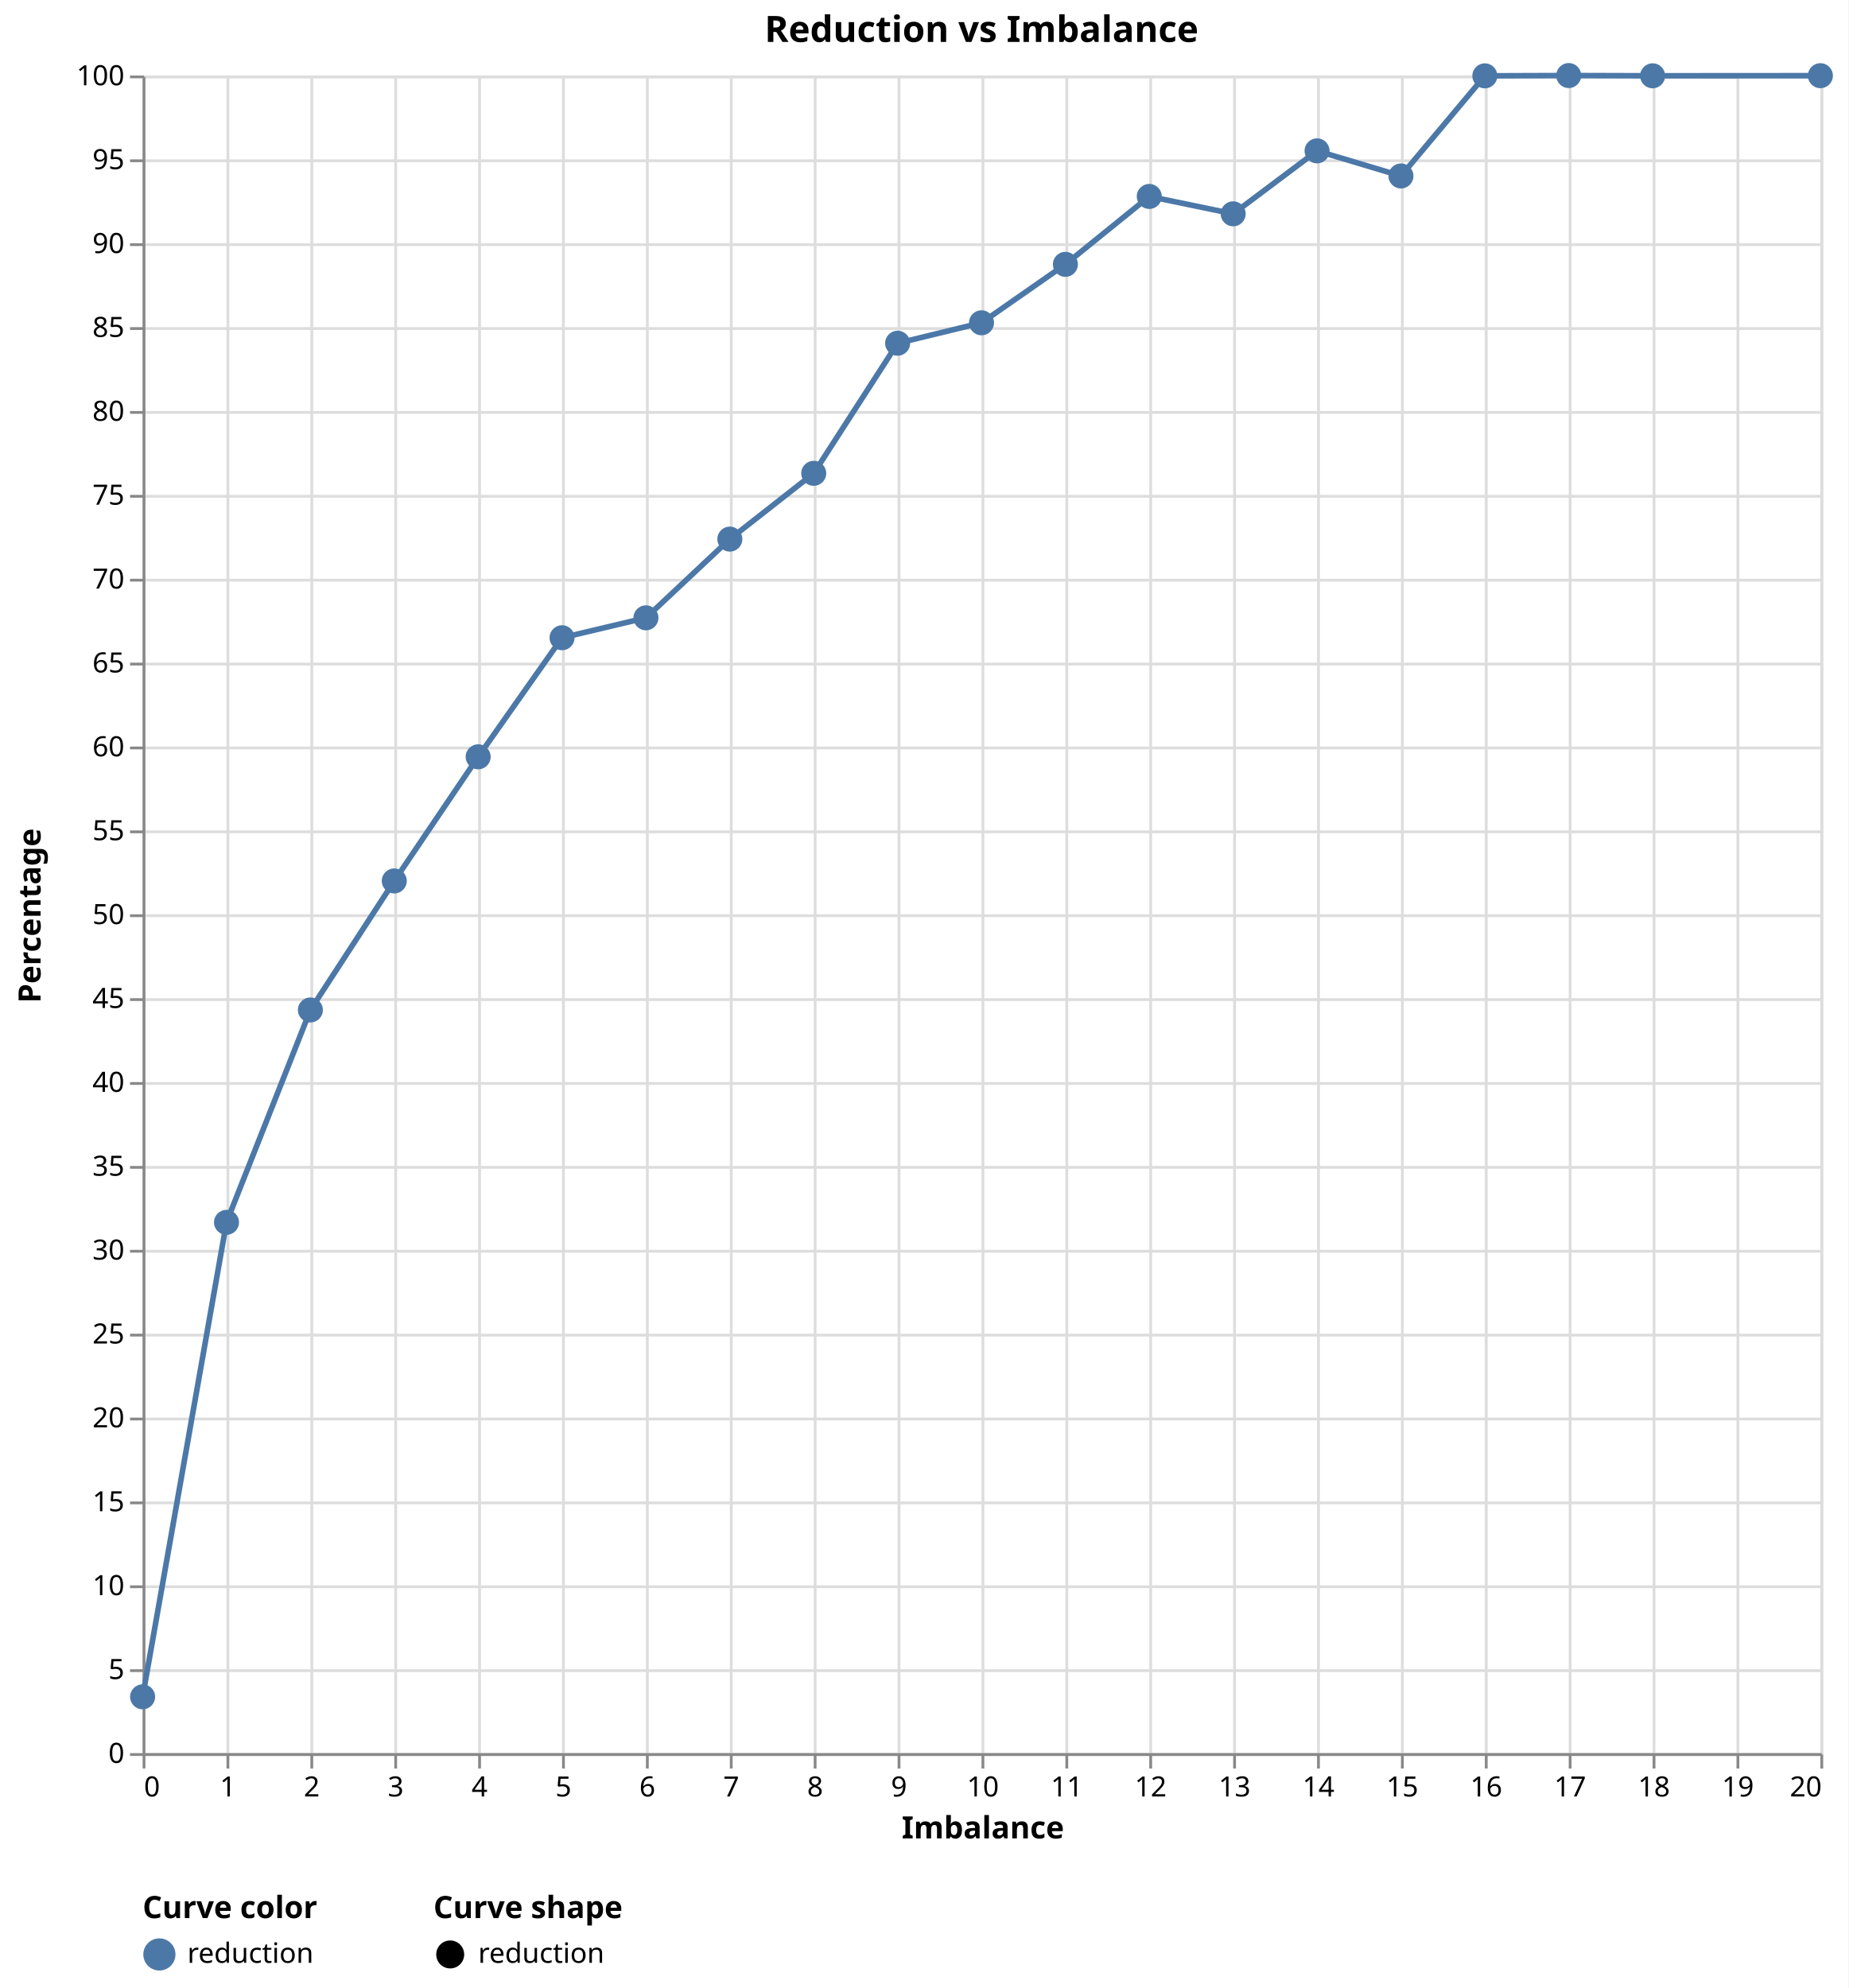
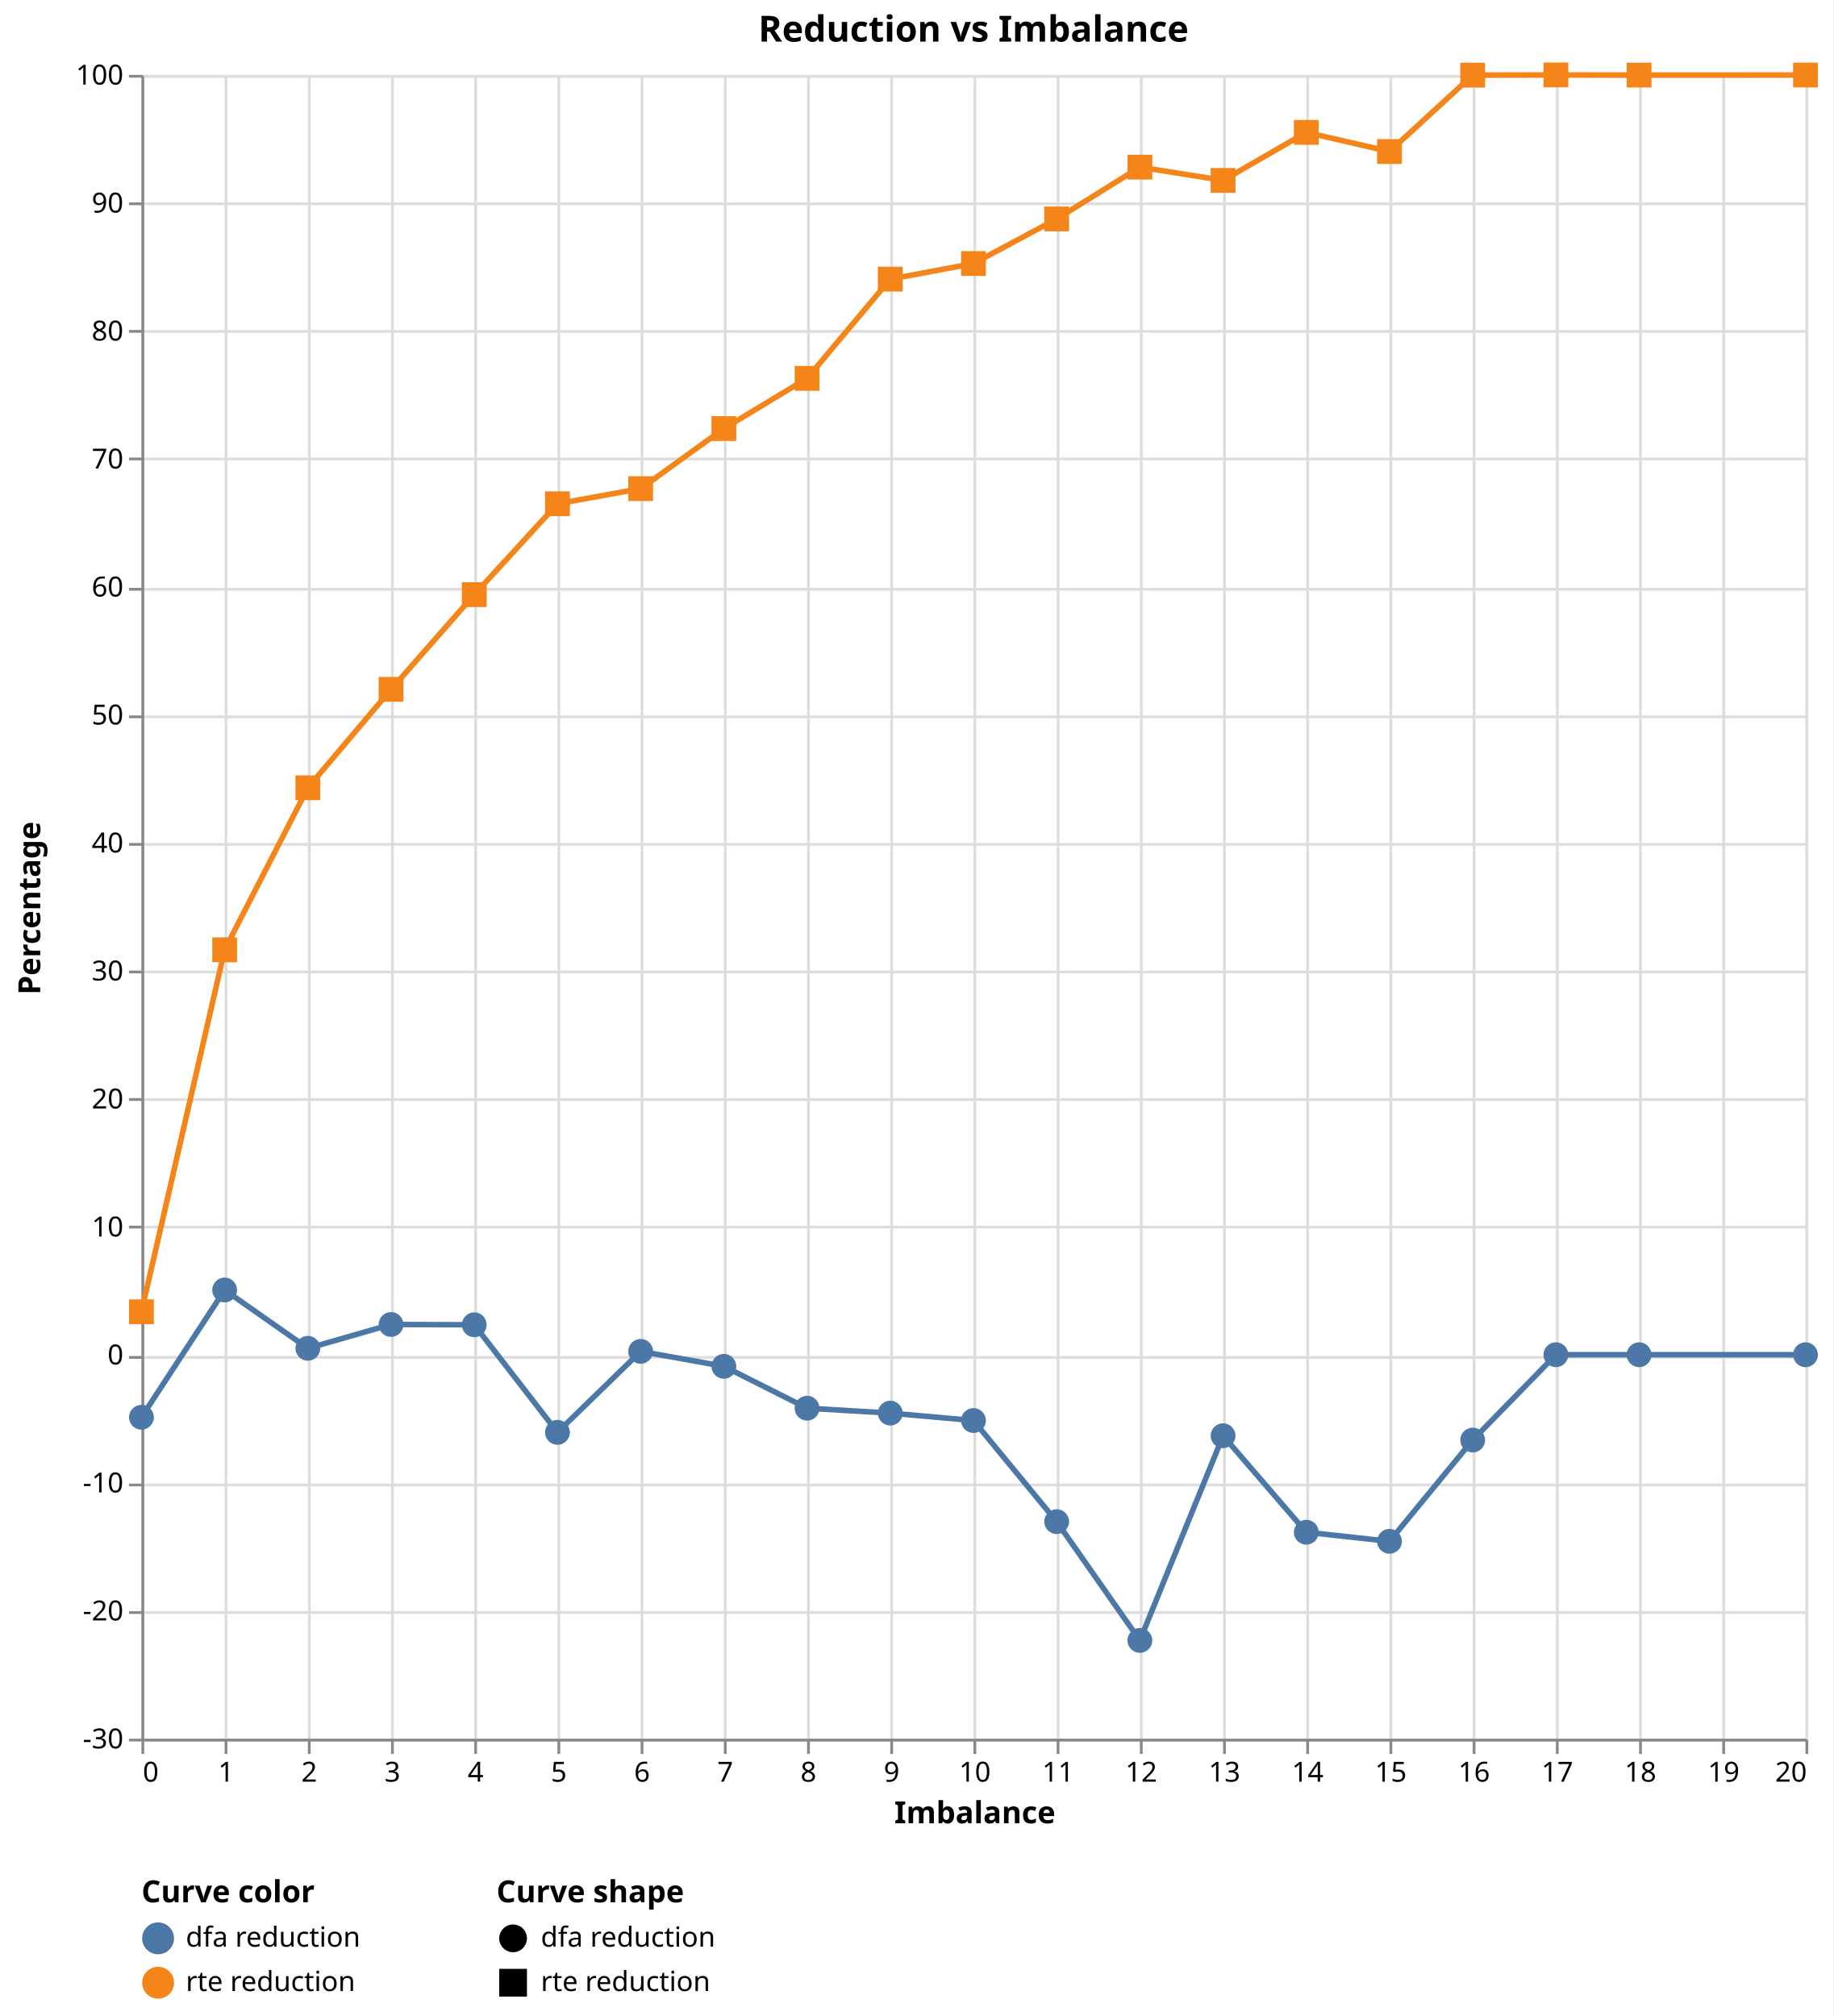
- <svg xmlns="http://www.w3.org/2000/svg" class="marks" width="661" height="711" viewBox="0 0 661 711" version="1.1">
-   <rect width="661" height="711" style="fill: white;" />
+ <svg xmlns="http://www.w3.org/2000/svg" class="marks" width="661" height="727" viewBox="0 0 661 727" version="1.1">
+   <rect width="661" height="727" style="fill: white;" />
  <g transform="translate(51,27)">
    <g class="mark-group role-frame root">
      <g transform="translate(0,0)">
        <path class="background" d="M0.5,0.5h600v600h-600Z" style="fill: none; stroke: #ddd;" />
        <g>
          <g class="mark-group role-axis">
            <g transform="translate(0.5,600.5)">
              <path class="background" d="M0,0h0v0h0Z" style="pointer-events: none; fill: none;" />
              <g>
                <g class="mark-rule role-axis-grid" style="pointer-events: none;">
                  <line transform="translate(0,-600)" x2="0" y2="600" style="fill: none; stroke: #ddd; stroke-width: 1; opacity: 1;" />
                  <line transform="translate(30,-600)" x2="0" y2="600" style="fill: none; stroke: #ddd; stroke-width: 1; opacity: 1;" />
                  <line transform="translate(60,-600)" x2="0" y2="600" style="fill: none; stroke: #ddd; stroke-width: 1; opacity: 1;" />
                  <line transform="translate(90,-600)" x2="0" y2="600" style="fill: none; stroke: #ddd; stroke-width: 1; opacity: 1;" />
                  <line transform="translate(120,-600)" x2="0" y2="600" style="fill: none; stroke: #ddd; stroke-width: 1; opacity: 1;" />
                  <line transform="translate(150,-600)" x2="0" y2="600" style="fill: none; stroke: #ddd; stroke-width: 1; opacity: 1;" />
                  <line transform="translate(180,-600)" x2="0" y2="600" style="fill: none; stroke: #ddd; stroke-width: 1; opacity: 1;" />
                  <line transform="translate(210,-600)" x2="0" y2="600" style="fill: none; stroke: #ddd; stroke-width: 1; opacity: 1;" />
                  <line transform="translate(240,-600)" x2="0" y2="600" style="fill: none; stroke: #ddd; stroke-width: 1; opacity: 1;" />
                  <line transform="translate(270,-600)" x2="0" y2="600" style="fill: none; stroke: #ddd; stroke-width: 1; opacity: 1;" />
                  <line transform="translate(300,-600)" x2="0" y2="600" style="fill: none; stroke: #ddd; stroke-width: 1; opacity: 1;" />
                  <line transform="translate(330,-600)" x2="0" y2="600" style="fill: none; stroke: #ddd; stroke-width: 1; opacity: 1;" />
                  <line transform="translate(360,-600)" x2="0" y2="600" style="fill: none; stroke: #ddd; stroke-width: 1; opacity: 1;" />
                  <line transform="translate(390,-600)" x2="0" y2="600" style="fill: none; stroke: #ddd; stroke-width: 1; opacity: 1;" />
                  <line transform="translate(420,-600)" x2="0" y2="600" style="fill: none; stroke: #ddd; stroke-width: 1; opacity: 1;" />
                  <line transform="translate(450,-600)" x2="0" y2="600" style="fill: none; stroke: #ddd; stroke-width: 1; opacity: 1;" />
                  <line transform="translate(480,-600)" x2="0" y2="600" style="fill: none; stroke: #ddd; stroke-width: 1; opacity: 1;" />
                  <line transform="translate(510,-600)" x2="0" y2="600" style="fill: none; stroke: #ddd; stroke-width: 1; opacity: 1;" />
                  <line transform="translate(540,-600)" x2="0" y2="600" style="fill: none; stroke: #ddd; stroke-width: 1; opacity: 1;" />
                  <line transform="translate(570,-600)" x2="0" y2="600" style="fill: none; stroke: #ddd; stroke-width: 1; opacity: 1;" />
                  <line transform="translate(600,-600)" x2="0" y2="600" style="fill: none; stroke: #ddd; stroke-width: 1; opacity: 1;" />
                </g>
              </g>
              <path class="foreground" d="" style="pointer-events: none; display: none; fill: none;" />
            </g>
          </g>
          <g class="mark-group role-axis">
            <g transform="translate(0.5,0.5)">
              <path class="background" d="M0,0h0v0h0Z" style="pointer-events: none; fill: none;" />
              <g>
                <g class="mark-rule role-axis-grid" style="pointer-events: none;">
                  <line transform="translate(0,600)" x2="600" y2="0" style="fill: none; stroke: #ddd; stroke-width: 1; opacity: 1;" />
-                   <line transform="translate(0,570)" x2="600" y2="0" style="fill: none; stroke: #ddd; stroke-width: 1; opacity: 1;" />
-                   <line transform="translate(0,540)" x2="600" y2="0" style="fill: none; stroke: #ddd; stroke-width: 1; opacity: 1;" />
-                   <line transform="translate(0,510)" x2="600" y2="0" style="fill: none; stroke: #ddd; stroke-width: 1; opacity: 1;" />
-                   <line transform="translate(0,480)" x2="600" y2="0" style="fill: none; stroke: #ddd; stroke-width: 1; opacity: 1;" />
-                   <line transform="translate(0,450)" x2="600" y2="0" style="fill: none; stroke: #ddd; stroke-width: 1; opacity: 1;" />
-                   <line transform="translate(0,420)" x2="600" y2="0" style="fill: none; stroke: #ddd; stroke-width: 1; opacity: 1;" />
-                   <line transform="translate(0,390)" x2="600" y2="0" style="fill: none; stroke: #ddd; stroke-width: 1; opacity: 1;" />
-                   <line transform="translate(0,360)" x2="600" y2="0" style="fill: none; stroke: #ddd; stroke-width: 1; opacity: 1;" />
-                   <line transform="translate(0,330)" x2="600" y2="0" style="fill: none; stroke: #ddd; stroke-width: 1; opacity: 1;" />
-                   <line transform="translate(0,300)" x2="600" y2="0" style="fill: none; stroke: #ddd; stroke-width: 1; opacity: 1;" />
-                   <line transform="translate(0,270)" x2="600" y2="0" style="fill: none; stroke: #ddd; stroke-width: 1; opacity: 1;" />
-                   <line transform="translate(0,240)" x2="600" y2="0" style="fill: none; stroke: #ddd; stroke-width: 1; opacity: 1;" />
-                   <line transform="translate(0,210)" x2="600" y2="0" style="fill: none; stroke: #ddd; stroke-width: 1; opacity: 1;" />
-                   <line transform="translate(0,180)" x2="600" y2="0" style="fill: none; stroke: #ddd; stroke-width: 1; opacity: 1;" />
-                   <line transform="translate(0,150)" x2="600" y2="0" style="fill: none; stroke: #ddd; stroke-width: 1; opacity: 1;" />
-                   <line transform="translate(0,120)" x2="600" y2="0" style="fill: none; stroke: #ddd; stroke-width: 1; opacity: 1;" />
-                   <line transform="translate(0,90)" x2="600" y2="0" style="fill: none; stroke: #ddd; stroke-width: 1; opacity: 1;" />
-                   <line transform="translate(0,60)" x2="600" y2="0" style="fill: none; stroke: #ddd; stroke-width: 1; opacity: 1;" />
-                   <line transform="translate(0,30)" x2="600" y2="0" style="fill: none; stroke: #ddd; stroke-width: 1; opacity: 1;" />
+                   <line transform="translate(0,554)" x2="600" y2="0" style="fill: none; stroke: #ddd; stroke-width: 1; opacity: 1;" />
+                   <line transform="translate(0,508)" x2="600" y2="0" style="fill: none; stroke: #ddd; stroke-width: 1; opacity: 1;" />
+                   <line transform="translate(0,462)" x2="600" y2="0" style="fill: none; stroke: #ddd; stroke-width: 1; opacity: 1;" />
+                   <line transform="translate(0,415)" x2="600" y2="0" style="fill: none; stroke: #ddd; stroke-width: 1; opacity: 1;" />
+                   <line transform="translate(0,369)" x2="600" y2="0" style="fill: none; stroke: #ddd; stroke-width: 1; opacity: 1;" />
+                   <line transform="translate(0,323)" x2="600" y2="0" style="fill: none; stroke: #ddd; stroke-width: 1; opacity: 1;" />
+                   <line transform="translate(0,277)" x2="600" y2="0" style="fill: none; stroke: #ddd; stroke-width: 1; opacity: 1;" />
+                   <line transform="translate(0,231)" x2="600" y2="0" style="fill: none; stroke: #ddd; stroke-width: 1; opacity: 1;" />
+                   <line transform="translate(0,185)" x2="600" y2="0" style="fill: none; stroke: #ddd; stroke-width: 1; opacity: 1;" />
+                   <line transform="translate(0,138)" x2="600" y2="0" style="fill: none; stroke: #ddd; stroke-width: 1; opacity: 1;" />
+                   <line transform="translate(0,92)" x2="600" y2="0" style="fill: none; stroke: #ddd; stroke-width: 1; opacity: 1;" />
+                   <line transform="translate(0,46)" x2="600" y2="0" style="fill: none; stroke: #ddd; stroke-width: 1; opacity: 1;" />
                  <line transform="translate(0,0)" x2="600" y2="0" style="fill: none; stroke: #ddd; stroke-width: 1; opacity: 1;" />
                </g>
              </g>
              <path class="foreground" d="" style="pointer-events: none; display: none; fill: none;" />
            </g>
          </g>
          <g class="mark-group role-axis">
            <g transform="translate(0.5,600.5)">
              <path class="background" d="M0,0h0v0h0Z" style="pointer-events: none; fill: none;" />
              <g>
                <g class="mark-rule role-axis-tick" style="pointer-events: none;">
                  <line transform="translate(0,0)" x2="0" y2="5" style="fill: none; stroke: #888; stroke-width: 1; opacity: 1;" />
                  <line transform="translate(30,0)" x2="0" y2="5" style="fill: none; stroke: #888; stroke-width: 1; opacity: 1;" />
                  <line transform="translate(60,0)" x2="0" y2="5" style="fill: none; stroke: #888; stroke-width: 1; opacity: 1;" />
                  <line transform="translate(90,0)" x2="0" y2="5" style="fill: none; stroke: #888; stroke-width: 1; opacity: 1;" />
                  <line transform="translate(120,0)" x2="0" y2="5" style="fill: none; stroke: #888; stroke-width: 1; opacity: 1;" />
                  <line transform="translate(150,0)" x2="0" y2="5" style="fill: none; stroke: #888; stroke-width: 1; opacity: 1;" />
                  <line transform="translate(180,0)" x2="0" y2="5" style="fill: none; stroke: #888; stroke-width: 1; opacity: 1;" />
                  <line transform="translate(210,0)" x2="0" y2="5" style="fill: none; stroke: #888; stroke-width: 1; opacity: 1;" />
                  <line transform="translate(240,0)" x2="0" y2="5" style="fill: none; stroke: #888; stroke-width: 1; opacity: 1;" />
                  <line transform="translate(270,0)" x2="0" y2="5" style="fill: none; stroke: #888; stroke-width: 1; opacity: 1;" />
                  <line transform="translate(300,0)" x2="0" y2="5" style="fill: none; stroke: #888; stroke-width: 1; opacity: 1;" />
                  <line transform="translate(330,0)" x2="0" y2="5" style="fill: none; stroke: #888; stroke-width: 1; opacity: 1;" />
                  <line transform="translate(360,0)" x2="0" y2="5" style="fill: none; stroke: #888; stroke-width: 1; opacity: 1;" />
                  <line transform="translate(390,0)" x2="0" y2="5" style="fill: none; stroke: #888; stroke-width: 1; opacity: 1;" />
                  <line transform="translate(420,0)" x2="0" y2="5" style="fill: none; stroke: #888; stroke-width: 1; opacity: 1;" />
                  <line transform="translate(450,0)" x2="0" y2="5" style="fill: none; stroke: #888; stroke-width: 1; opacity: 1;" />
                  <line transform="translate(480,0)" x2="0" y2="5" style="fill: none; stroke: #888; stroke-width: 1; opacity: 1;" />
                  <line transform="translate(510,0)" x2="0" y2="5" style="fill: none; stroke: #888; stroke-width: 1; opacity: 1;" />
                  <line transform="translate(540,0)" x2="0" y2="5" style="fill: none; stroke: #888; stroke-width: 1; opacity: 1;" />
                  <line transform="translate(570,0)" x2="0" y2="5" style="fill: none; stroke: #888; stroke-width: 1; opacity: 1;" />
                  <line transform="translate(600,0)" x2="0" y2="5" style="fill: none; stroke: #888; stroke-width: 1; opacity: 1;" />
                </g>
                <g class="mark-text role-axis-label" style="pointer-events: none;">
                  <text text-anchor="start" transform="translate(0,15)" style="font-family: sans-serif; font-size: 10px; fill: #000; opacity: 1;">0</text>
                  <text text-anchor="middle" transform="translate(30,15)" style="font-family: sans-serif; font-size: 10px; fill: #000; opacity: 1;">1</text>
                  <text text-anchor="middle" transform="translate(60,15)" style="font-family: sans-serif; font-size: 10px; fill: #000; opacity: 1;">2</text>
                  <text text-anchor="middle" transform="translate(90,15)" style="font-family: sans-serif; font-size: 10px; fill: #000; opacity: 1;">3</text>
                  <text text-anchor="middle" transform="translate(120,15)" style="font-family: sans-serif; font-size: 10px; fill: #000; opacity: 1;">4</text>
                  <text text-anchor="middle" transform="translate(150,15)" style="font-family: sans-serif; font-size: 10px; fill: #000; opacity: 1;">5</text>
                  <text text-anchor="middle" transform="translate(180,15)" style="font-family: sans-serif; font-size: 10px; fill: #000; opacity: 1;">6</text>
                  <text text-anchor="middle" transform="translate(210,15)" style="font-family: sans-serif; font-size: 10px; fill: #000; opacity: 1;">7</text>
                  <text text-anchor="middle" transform="translate(240,15)" style="font-family: sans-serif; font-size: 10px; fill: #000; opacity: 1;">8</text>
                  <text text-anchor="middle" transform="translate(270,15)" style="font-family: sans-serif; font-size: 10px; fill: #000; opacity: 1;">9</text>
                  <text text-anchor="middle" transform="translate(300,15)" style="font-family: sans-serif; font-size: 10px; fill: #000; opacity: 1;">10</text>
                  <text text-anchor="middle" transform="translate(330,15)" style="font-family: sans-serif; font-size: 10px; fill: #000; opacity: 1;">11</text>
                  <text text-anchor="middle" transform="translate(360,15)" style="font-family: sans-serif; font-size: 10px; fill: #000; opacity: 1;">12</text>
                  <text text-anchor="middle" transform="translate(390,15)" style="font-family: sans-serif; font-size: 10px; fill: #000; opacity: 1;">13</text>
                  <text text-anchor="middle" transform="translate(420,15)" style="font-family: sans-serif; font-size: 10px; fill: #000; opacity: 1;">14</text>
                  <text text-anchor="middle" transform="translate(450,15)" style="font-family: sans-serif; font-size: 10px; fill: #000; opacity: 1;">15</text>
                  <text text-anchor="middle" transform="translate(480,15)" style="font-family: sans-serif; font-size: 10px; fill: #000; opacity: 1;">16</text>
                  <text text-anchor="middle" transform="translate(510,15)" style="font-family: sans-serif; font-size: 10px; fill: #000; opacity: 1;">17</text>
                  <text text-anchor="middle" transform="translate(540,15)" style="font-family: sans-serif; font-size: 10px; fill: #000; opacity: 1;">18</text>
                  <text text-anchor="middle" transform="translate(570,15)" style="font-family: sans-serif; font-size: 10px; fill: #000; opacity: 1;">19</text>
                  <text text-anchor="end" transform="translate(600,15)" style="font-family: sans-serif; font-size: 10px; fill: #000; opacity: 1;">20</text>
                </g>
                <g class="mark-rule role-axis-domain" style="pointer-events: none;">
                  <line transform="translate(0,0)" x2="600" y2="0" style="fill: none; stroke: #888; stroke-width: 1; opacity: 1;" />
                </g>
                <g class="mark-text role-axis-title" style="pointer-events: none;">
                  <text text-anchor="middle" transform="translate(300,30)" style="font-family: sans-serif; font-size: 11px; font-weight: bold; fill: #000; opacity: 1;">Imbalance</text>
                </g>
              </g>
              <path class="foreground" d="" style="pointer-events: none; display: none; fill: none;" />
            </g>
          </g>
          <g class="mark-group role-axis">
            <g transform="translate(0.5,0.5)">
              <path class="background" d="M0,0h0v0h0Z" style="pointer-events: none; fill: none;" />
              <g>
                <g class="mark-rule role-axis-tick" style="pointer-events: none;">
                  <line transform="translate(0,600)" x2="-5" y2="0" style="fill: none; stroke: #888; stroke-width: 1; opacity: 1;" />
-                   <line transform="translate(0,570)" x2="-5" y2="0" style="fill: none; stroke: #888; stroke-width: 1; opacity: 1;" />
-                   <line transform="translate(0,540)" x2="-5" y2="0" style="fill: none; stroke: #888; stroke-width: 1; opacity: 1;" />
-                   <line transform="translate(0,510)" x2="-5" y2="0" style="fill: none; stroke: #888; stroke-width: 1; opacity: 1;" />
-                   <line transform="translate(0,480)" x2="-5" y2="0" style="fill: none; stroke: #888; stroke-width: 1; opacity: 1;" />
-                   <line transform="translate(0,450)" x2="-5" y2="0" style="fill: none; stroke: #888; stroke-width: 1; opacity: 1;" />
-                   <line transform="translate(0,420)" x2="-5" y2="0" style="fill: none; stroke: #888; stroke-width: 1; opacity: 1;" />
-                   <line transform="translate(0,390)" x2="-5" y2="0" style="fill: none; stroke: #888; stroke-width: 1; opacity: 1;" />
-                   <line transform="translate(0,360)" x2="-5" y2="0" style="fill: none; stroke: #888; stroke-width: 1; opacity: 1;" />
-                   <line transform="translate(0,330)" x2="-5" y2="0" style="fill: none; stroke: #888; stroke-width: 1; opacity: 1;" />
-                   <line transform="translate(0,300)" x2="-5" y2="0" style="fill: none; stroke: #888; stroke-width: 1; opacity: 1;" />
-                   <line transform="translate(0,270)" x2="-5" y2="0" style="fill: none; stroke: #888; stroke-width: 1; opacity: 1;" />
-                   <line transform="translate(0,240)" x2="-5" y2="0" style="fill: none; stroke: #888; stroke-width: 1; opacity: 1;" />
-                   <line transform="translate(0,210)" x2="-5" y2="0" style="fill: none; stroke: #888; stroke-width: 1; opacity: 1;" />
-                   <line transform="translate(0,180)" x2="-5" y2="0" style="fill: none; stroke: #888; stroke-width: 1; opacity: 1;" />
-                   <line transform="translate(0,150)" x2="-5" y2="0" style="fill: none; stroke: #888; stroke-width: 1; opacity: 1;" />
-                   <line transform="translate(0,120)" x2="-5" y2="0" style="fill: none; stroke: #888; stroke-width: 1; opacity: 1;" />
-                   <line transform="translate(0,90)" x2="-5" y2="0" style="fill: none; stroke: #888; stroke-width: 1; opacity: 1;" />
-                   <line transform="translate(0,60)" x2="-5" y2="0" style="fill: none; stroke: #888; stroke-width: 1; opacity: 1;" />
-                   <line transform="translate(0,30)" x2="-5" y2="0" style="fill: none; stroke: #888; stroke-width: 1; opacity: 1;" />
+                   <line transform="translate(0,554)" x2="-5" y2="0" style="fill: none; stroke: #888; stroke-width: 1; opacity: 1;" />
+                   <line transform="translate(0,508)" x2="-5" y2="0" style="fill: none; stroke: #888; stroke-width: 1; opacity: 1;" />
+                   <line transform="translate(0,462)" x2="-5" y2="0" style="fill: none; stroke: #888; stroke-width: 1; opacity: 1;" />
+                   <line transform="translate(0,415)" x2="-5" y2="0" style="fill: none; stroke: #888; stroke-width: 1; opacity: 1;" />
+                   <line transform="translate(0,369)" x2="-5" y2="0" style="fill: none; stroke: #888; stroke-width: 1; opacity: 1;" />
+                   <line transform="translate(0,323)" x2="-5" y2="0" style="fill: none; stroke: #888; stroke-width: 1; opacity: 1;" />
+                   <line transform="translate(0,277)" x2="-5" y2="0" style="fill: none; stroke: #888; stroke-width: 1; opacity: 1;" />
+                   <line transform="translate(0,231)" x2="-5" y2="0" style="fill: none; stroke: #888; stroke-width: 1; opacity: 1;" />
+                   <line transform="translate(0,185)" x2="-5" y2="0" style="fill: none; stroke: #888; stroke-width: 1; opacity: 1;" />
+                   <line transform="translate(0,138)" x2="-5" y2="0" style="fill: none; stroke: #888; stroke-width: 1; opacity: 1;" />
+                   <line transform="translate(0,92)" x2="-5" y2="0" style="fill: none; stroke: #888; stroke-width: 1; opacity: 1;" />
+                   <line transform="translate(0,46)" x2="-5" y2="0" style="fill: none; stroke: #888; stroke-width: 1; opacity: 1;" />
                  <line transform="translate(0,0)" x2="-5" y2="0" style="fill: none; stroke: #888; stroke-width: 1; opacity: 1;" />
                </g>
                <g class="mark-text role-axis-label" style="pointer-events: none;">
-                   <text text-anchor="end" transform="translate(-7,603)" style="font-family: sans-serif; font-size: 10px; fill: #000; opacity: 1;">0</text>
-                   <text text-anchor="end" transform="translate(-7,573)" style="font-family: sans-serif; font-size: 10px; fill: #000; opacity: 1;">5</text>
-                   <text text-anchor="end" transform="translate(-7,543)" style="font-family: sans-serif; font-size: 10px; fill: #000; opacity: 1;">10</text>
-                   <text text-anchor="end" transform="translate(-7,513)" style="font-family: sans-serif; font-size: 10px; fill: #000; opacity: 1;">15</text>
-                   <text text-anchor="end" transform="translate(-7,483)" style="font-family: sans-serif; font-size: 10px; fill: #000; opacity: 1;">20</text>
-                   <text text-anchor="end" transform="translate(-7,453)" style="font-family: sans-serif; font-size: 10px; fill: #000; opacity: 1;">25</text>
-                   <text text-anchor="end" transform="translate(-7,423)" style="font-family: sans-serif; font-size: 10px; fill: #000; opacity: 1;">30</text>
-                   <text text-anchor="end" transform="translate(-7,393)" style="font-family: sans-serif; font-size: 10px; fill: #000; opacity: 1;">35</text>
-                   <text text-anchor="end" transform="translate(-7,363)" style="font-family: sans-serif; font-size: 10px; fill: #000; opacity: 1;">40</text>
-                   <text text-anchor="end" transform="translate(-7,333)" style="font-family: sans-serif; font-size: 10px; fill: #000; opacity: 1;">45</text>
-                   <text text-anchor="end" transform="translate(-7,303)" style="font-family: sans-serif; font-size: 10px; fill: #000; opacity: 1;">50</text>
-                   <text text-anchor="end" transform="translate(-7,273)" style="font-family: sans-serif; font-size: 10px; fill: #000; opacity: 1;">55</text>
-                   <text text-anchor="end" transform="translate(-7,243)" style="font-family: sans-serif; font-size: 10px; fill: #000; opacity: 1;">60</text>
-                   <text text-anchor="end" transform="translate(-7,213)" style="font-family: sans-serif; font-size: 10px; fill: #000; opacity: 1;">65</text>
-                   <text text-anchor="end" transform="translate(-7,183)" style="font-family: sans-serif; font-size: 10px; fill: #000; opacity: 1;">70</text>
-                   <text text-anchor="end" transform="translate(-7,153)" style="font-family: sans-serif; font-size: 10px; fill: #000; opacity: 1;">75</text>
-                   <text text-anchor="end" transform="translate(-7,123)" style="font-family: sans-serif; font-size: 10px; fill: #000; opacity: 1;">80</text>
-                   <text text-anchor="end" transform="translate(-7,93)" style="font-family: sans-serif; font-size: 10px; fill: #000; opacity: 1;">85</text>
-                   <text text-anchor="end" transform="translate(-7,63)" style="font-family: sans-serif; font-size: 10px; fill: #000; opacity: 1;">90</text>
-                   <text text-anchor="end" transform="translate(-7,33)" style="font-family: sans-serif; font-size: 10px; fill: #000; opacity: 1;">95</text>
+                   <text text-anchor="end" transform="translate(-7,603)" style="font-family: sans-serif; font-size: 10px; fill: #000; opacity: 1;">-30</text>
+                   <text text-anchor="end" transform="translate(-7,556.8462)" style="font-family: sans-serif; font-size: 10px; fill: #000; opacity: 1;">-20</text>
+                   <text text-anchor="end" transform="translate(-7,510.6923)" style="font-family: sans-serif; font-size: 10px; fill: #000; opacity: 1;">-10</text>
+                   <text text-anchor="end" transform="translate(-7,464.5385)" style="font-family: sans-serif; font-size: 10px; fill: #000; opacity: 1;">0</text>
+                   <text text-anchor="end" transform="translate(-7,418.3846)" style="font-family: sans-serif; font-size: 10px; fill: #000; opacity: 1;">10</text>
+                   <text text-anchor="end" transform="translate(-7,372.2308)" style="font-family: sans-serif; font-size: 10px; fill: #000; opacity: 1;">20</text>
+                   <text text-anchor="end" transform="translate(-7,326.0769)" style="font-family: sans-serif; font-size: 10px; fill: #000; opacity: 1;">30</text>
+                   <text text-anchor="end" transform="translate(-7,279.9231)" style="font-family: sans-serif; font-size: 10px; fill: #000; opacity: 1;">40</text>
+                   <text text-anchor="end" transform="translate(-7,233.7692)" style="font-family: sans-serif; font-size: 10px; fill: #000; opacity: 1;">50</text>
+                   <text text-anchor="end" transform="translate(-7,187.6154)" style="font-family: sans-serif; font-size: 10px; fill: #000; opacity: 1;">60</text>
+                   <text text-anchor="end" transform="translate(-7,141.4615)" style="font-family: sans-serif; font-size: 10px; fill: #000; opacity: 1;">70</text>
+                   <text text-anchor="end" transform="translate(-7,95.30769)" style="font-family: sans-serif; font-size: 10px; fill: #000; opacity: 1;">80</text>
+                   <text text-anchor="end" transform="translate(-7,49.15385)" style="font-family: sans-serif; font-size: 10px; fill: #000; opacity: 1;">90</text>
                  <text text-anchor="end" transform="translate(-7,3)" style="font-family: sans-serif; font-size: 10px; fill: #000; opacity: 1;">100</text>
                </g>
                <g class="mark-rule role-axis-domain" style="pointer-events: none;">
                  <line transform="translate(0,600)" x2="0" y2="-600" style="fill: none; stroke: #888; stroke-width: 1; opacity: 1;" />
                </g>
                <g class="mark-text role-axis-title" style="pointer-events: none;">
                  <text text-anchor="middle" transform="translate(-35,300) rotate(-90) translate(0,-2)" style="font-family: sans-serif; font-size: 11px; font-weight: bold; fill: #000; opacity: 1;">Percentage</text>
                </g>
              </g>
              <path class="foreground" d="" style="pointer-events: none; display: none; fill: none;" />
            </g>
          </g>
          <g class="mark-group role-scope layer_0_pathgroup">
            <g transform="translate(0,0)">
              <path class="background" d="M0,0h600v600h-600Z" style="fill: none;" />
              <g>
                <g class="mark-line role-mark layer_0_marks">
-                   <path d="M0,579.862L30,410.166L60,334.214L90,288.064L120,243.671L150,201.083L180,193.964L210,165.808L240,142.282L270,95.756L300,88.448L330,67.539L360,43.257L390,49.471L420,26.956L450,35.936L480,0.126L510,0.022L540,0.109L600,0.07" style="fill: none; stroke: #4c78a8; stroke-width: 2;" />
+                   <path d="M0,446.048L30,315.512L60,257.088L90,221.588L120,187.439L150,154.679L180,149.203L210,127.545L240,109.447L270,73.659L300,68.037L330,51.953L360,33.274L390,38.055L420,20.736L450,27.643L480,0.097L510,0.017L540,0.084L600,0.054" style="fill: none; stroke: #f58518; stroke-width: 2;" />
                </g>
              </g>
              <path class="foreground" d="" style="display: none; fill: none;" />
            </g>
+             <g transform="translate(0,0)">
+               <path class="background" d="M0,0h600v600h-600Z" style="fill: none;" />
+               <g>
+                 <g class="mark-line role-mark layer_0_marks">
+                   <path d="M0,484.089L30,438.194L60,459.218L90,450.625L120,450.739L150,489.525L180,460.324L210,465.72L240,480.812L270,482.591L300,485.262L330,521.722L360,564.562L390,490.747L420,525.546L450,528.822L480,492.308L510,461.538L540,461.538L600,461.538" style="fill: none; stroke: #4c78a8; stroke-width: 2;" />
+                 </g>
+               </g>
+               <path class="foreground" d="" style="display: none; fill: none;" />
+             </g>
          </g>
          <g class="mark-symbol role-mark layer_1_marks">
-             <path transform="translate(0,579.8624)" d="M4.472,0A4.472,4.472,0,1,1,-4.472,0A4.472,4.472,0,1,1,4.472,0" style="fill: #4c78a8; stroke-width: 2; opacity: 1;" />
-             <path transform="translate(30,410.166)" d="M4.472,0A4.472,4.472,0,1,1,-4.472,0A4.472,4.472,0,1,1,4.472,0" style="fill: #4c78a8; stroke-width: 2; opacity: 1;" />
-             <path transform="translate(60,334.214)" d="M4.472,0A4.472,4.472,0,1,1,-4.472,0A4.472,4.472,0,1,1,4.472,0" style="fill: #4c78a8; stroke-width: 2; opacity: 1;" />
-             <path transform="translate(90,288.0641)" d="M4.472,0A4.472,4.472,0,1,1,-4.472,0A4.472,4.472,0,1,1,4.472,0" style="fill: #4c78a8; stroke-width: 2; opacity: 1;" />
-             <path transform="translate(120,243.6712)" d="M4.472,0A4.472,4.472,0,1,1,-4.472,0A4.472,4.472,0,1,1,4.472,0" style="fill: #4c78a8; stroke-width: 2; opacity: 1;" />
-             <path transform="translate(150,201.0827)" d="M4.472,0A4.472,4.472,0,1,1,-4.472,0A4.472,4.472,0,1,1,4.472,0" style="fill: #4c78a8; stroke-width: 2; opacity: 1;" />
-             <path transform="translate(180,193.9645)" d="M4.472,0A4.472,4.472,0,1,1,-4.472,0A4.472,4.472,0,1,1,4.472,0" style="fill: #4c78a8; stroke-width: 2; opacity: 1;" />
-             <path transform="translate(210,165.8085)" d="M4.472,0A4.472,4.472,0,1,1,-4.472,0A4.472,4.472,0,1,1,4.472,0" style="fill: #4c78a8; stroke-width: 2; opacity: 1;" />
-             <path transform="translate(240,142.2816)" d="M4.472,0A4.472,4.472,0,1,1,-4.472,0A4.472,4.472,0,1,1,4.472,0" style="fill: #4c78a8; stroke-width: 2; opacity: 1;" />
-             <path transform="translate(270,95.75628)" d="M4.472,0A4.472,4.472,0,1,1,-4.472,0A4.472,4.472,0,1,1,4.472,0" style="fill: #4c78a8; stroke-width: 2; opacity: 1;" />
-             <path transform="translate(300,88.44774)" d="M4.472,0A4.472,4.472,0,1,1,-4.472,0A4.472,4.472,0,1,1,4.472,0" style="fill: #4c78a8; stroke-width: 2; opacity: 1;" />
-             <path transform="translate(330,67.53872)" d="M4.472,0A4.472,4.472,0,1,1,-4.472,0A4.472,4.472,0,1,1,4.472,0" style="fill: #4c78a8; stroke-width: 2; opacity: 1;" />
-             <path transform="translate(360,43.25661)" d="M4.472,0A4.472,4.472,0,1,1,-4.472,0A4.472,4.472,0,1,1,4.472,0" style="fill: #4c78a8; stroke-width: 2; opacity: 1;" />
-             <path transform="translate(390,49.47114)" d="M4.472,0A4.472,4.472,0,1,1,-4.472,0A4.472,4.472,0,1,1,4.472,0" style="fill: #4c78a8; stroke-width: 2; opacity: 1;" />
-             <path transform="translate(420,26.95628)" d="M4.472,0A4.472,4.472,0,1,1,-4.472,0A4.472,4.472,0,1,1,4.472,0" style="fill: #4c78a8; stroke-width: 2; opacity: 1;" />
-             <path transform="translate(450,35.93578)" d="M4.472,0A4.472,4.472,0,1,1,-4.472,0A4.472,4.472,0,1,1,4.472,0" style="fill: #4c78a8; stroke-width: 2; opacity: 1;" />
-             <path transform="translate(480,0.12648)" d="M4.472,0A4.472,4.472,0,1,1,-4.472,0A4.472,4.472,0,1,1,4.472,0" style="fill: #4c78a8; stroke-width: 2; opacity: 1;" />
-             <path transform="translate(510,0.021516)" d="M4.472,0A4.472,4.472,0,1,1,-4.472,0A4.472,4.472,0,1,1,4.472,0" style="fill: #4c78a8; stroke-width: 2; opacity: 1;" />
-             <path transform="translate(540,0.10914)" d="M4.472,0A4.472,4.472,0,1,1,-4.472,0A4.472,4.472,0,1,1,4.472,0" style="fill: #4c78a8; stroke-width: 2; opacity: 1;" />
-             <path transform="translate(600,0.06984)" d="M4.472,0A4.472,4.472,0,1,1,-4.472,0A4.472,4.472,0,1,1,4.472,0" style="fill: #4c78a8; stroke-width: 2; opacity: 1;" />
+             <path transform="translate(0,446.048)" d="M-4.472,-4.472h8.944v8.944h-8.944Z" style="fill: #f58518; stroke-width: 2; opacity: 1;" />
+             <path transform="translate(30,315.5123)" d="M-4.472,-4.472h8.944v8.944h-8.944Z" style="fill: #f58518; stroke-width: 2; opacity: 1;" />
+             <path transform="translate(60,257.0877)" d="M-4.472,-4.472h8.944v8.944h-8.944Z" style="fill: #f58518; stroke-width: 2; opacity: 1;" />
+             <path transform="translate(90,221.5878)" d="M-4.472,-4.472h8.944v8.944h-8.944Z" style="fill: #f58518; stroke-width: 2; opacity: 1;" />
+             <path transform="translate(120,187.4394)" d="M-4.472,-4.472h8.944v8.944h-8.944Z" style="fill: #f58518; stroke-width: 2; opacity: 1;" />
+             <path transform="translate(150,154.679)" d="M-4.472,-4.472h8.944v8.944h-8.944Z" style="fill: #f58518; stroke-width: 2; opacity: 1;" />
+             <path transform="translate(180,149.2034)" d="M-4.472,-4.472h8.944v8.944h-8.944Z" style="fill: #f58518; stroke-width: 2; opacity: 1;" />
+             <path transform="translate(210,127.545)" d="M-4.472,-4.472h8.944v8.944h-8.944Z" style="fill: #f58518; stroke-width: 2; opacity: 1;" />
+             <path transform="translate(240,109.4474)" d="M-4.472,-4.472h8.944v8.944h-8.944Z" style="fill: #f58518; stroke-width: 2; opacity: 1;" />
+             <path transform="translate(270,73.65868)" d="M-4.472,-4.472h8.944v8.944h-8.944Z" style="fill: #f58518; stroke-width: 2; opacity: 1;" />
+             <path transform="translate(300,68.03672)" d="M-4.472,-4.472h8.944v8.944h-8.944Z" style="fill: #f58518; stroke-width: 2; opacity: 1;" />
+             <path transform="translate(330,51.95286)" d="M-4.472,-4.472h8.944v8.944h-8.944Z" style="fill: #f58518; stroke-width: 2; opacity: 1;" />
+             <path transform="translate(360,33.27432)" d="M-4.472,-4.472h8.944v8.944h-8.944Z" style="fill: #f58518; stroke-width: 2; opacity: 1;" />
+             <path transform="translate(390,38.05472)" d="M-4.472,-4.472h8.944v8.944h-8.944Z" style="fill: #f58518; stroke-width: 2; opacity: 1;" />
+             <path transform="translate(420,20.7356)" d="M-4.472,-4.472h8.944v8.944h-8.944Z" style="fill: #f58518; stroke-width: 2; opacity: 1;" />
+             <path transform="translate(450,27.6429)" d="M-4.472,-4.472h8.944v8.944h-8.944Z" style="fill: #f58518; stroke-width: 2; opacity: 1;" />
+             <path transform="translate(480,0.09729231)" d="M-4.472,-4.472h8.944v8.944h-8.944Z" style="fill: #f58518; stroke-width: 2; opacity: 1;" />
+             <path transform="translate(510,0.01655077)" d="M-4.472,-4.472h8.944v8.944h-8.944Z" style="fill: #f58518; stroke-width: 2; opacity: 1;" />
+             <path transform="translate(540,0.08395385)" d="M-4.472,-4.472h8.944v8.944h-8.944Z" style="fill: #f58518; stroke-width: 2; opacity: 1;" />
+             <path transform="translate(600,0.05372308)" d="M-4.472,-4.472h8.944v8.944h-8.944Z" style="fill: #f58518; stroke-width: 2; opacity: 1;" />
+             <path transform="translate(0,484.089)" d="M4.472,0A4.472,4.472,0,1,1,-4.472,0A4.472,4.472,0,1,1,4.472,0" style="fill: #4c78a8; stroke-width: 2; opacity: 1;" />
+             <path transform="translate(30,438.1935)" d="M4.472,0A4.472,4.472,0,1,1,-4.472,0A4.472,4.472,0,1,1,4.472,0" style="fill: #4c78a8; stroke-width: 2; opacity: 1;" />
+             <path transform="translate(60,459.2177)" d="M4.472,0A4.472,4.472,0,1,1,-4.472,0A4.472,4.472,0,1,1,4.472,0" style="fill: #4c78a8; stroke-width: 2; opacity: 1;" />
+             <path transform="translate(90,450.6246)" d="M4.472,0A4.472,4.472,0,1,1,-4.472,0A4.472,4.472,0,1,1,4.472,0" style="fill: #4c78a8; stroke-width: 2; opacity: 1;" />
+             <path transform="translate(120,450.7393)" d="M4.472,0A4.472,4.472,0,1,1,-4.472,0A4.472,4.472,0,1,1,4.472,0" style="fill: #4c78a8; stroke-width: 2; opacity: 1;" />
+             <path transform="translate(150,489.5246)" d="M4.472,0A4.472,4.472,0,1,1,-4.472,0A4.472,4.472,0,1,1,4.472,0" style="fill: #4c78a8; stroke-width: 2; opacity: 1;" />
+             <path transform="translate(180,460.3243)" d="M4.472,0A4.472,4.472,0,1,1,-4.472,0A4.472,4.472,0,1,1,4.472,0" style="fill: #4c78a8; stroke-width: 2; opacity: 1;" />
+             <path transform="translate(210,465.7202)" d="M4.472,0A4.472,4.472,0,1,1,-4.472,0A4.472,4.472,0,1,1,4.472,0" style="fill: #4c78a8; stroke-width: 2; opacity: 1;" />
+             <path transform="translate(240,480.8116)" d="M4.472,0A4.472,4.472,0,1,1,-4.472,0A4.472,4.472,0,1,1,4.472,0" style="fill: #4c78a8; stroke-width: 2; opacity: 1;" />
+             <path transform="translate(270,482.5912)" d="M4.472,0A4.472,4.472,0,1,1,-4.472,0A4.472,4.472,0,1,1,4.472,0" style="fill: #4c78a8; stroke-width: 2; opacity: 1;" />
+             <path transform="translate(300,485.2621)" d="M4.472,0A4.472,4.472,0,1,1,-4.472,0A4.472,4.472,0,1,1,4.472,0" style="fill: #4c78a8; stroke-width: 2; opacity: 1;" />
+             <path transform="translate(330,521.7217)" d="M4.472,0A4.472,4.472,0,1,1,-4.472,0A4.472,4.472,0,1,1,4.472,0" style="fill: #4c78a8; stroke-width: 2; opacity: 1;" />
+             <path transform="translate(360,564.5618)" d="M4.472,0A4.472,4.472,0,1,1,-4.472,0A4.472,4.472,0,1,1,4.472,0" style="fill: #4c78a8; stroke-width: 2; opacity: 1;" />
+             <path transform="translate(390,490.7469)" d="M4.472,0A4.472,4.472,0,1,1,-4.472,0A4.472,4.472,0,1,1,4.472,0" style="fill: #4c78a8; stroke-width: 2; opacity: 1;" />
+             <path transform="translate(420,525.5465)" d="M4.472,0A4.472,4.472,0,1,1,-4.472,0A4.472,4.472,0,1,1,4.472,0" style="fill: #4c78a8; stroke-width: 2; opacity: 1;" />
+             <path transform="translate(450,528.8216)" d="M4.472,0A4.472,4.472,0,1,1,-4.472,0A4.472,4.472,0,1,1,4.472,0" style="fill: #4c78a8; stroke-width: 2; opacity: 1;" />
+             <path transform="translate(480,492.3077)" d="M4.472,0A4.472,4.472,0,1,1,-4.472,0A4.472,4.472,0,1,1,4.472,0" style="fill: #4c78a8; stroke-width: 2; opacity: 1;" />
+             <path transform="translate(510,461.5385)" d="M4.472,0A4.472,4.472,0,1,1,-4.472,0A4.472,4.472,0,1,1,4.472,0" style="fill: #4c78a8; stroke-width: 2; opacity: 1;" />
+             <path transform="translate(540,461.5385)" d="M4.472,0A4.472,4.472,0,1,1,-4.472,0A4.472,4.472,0,1,1,4.472,0" style="fill: #4c78a8; stroke-width: 2; opacity: 1;" />
+             <path transform="translate(600,461.5385)" d="M4.472,0A4.472,4.472,0,1,1,-4.472,0A4.472,4.472,0,1,1,4.472,0" style="fill: #4c78a8; stroke-width: 2; opacity: 1;" />
          </g>
          <g class="mark-group role-legend">
            <g transform="translate(0,650)">
-               <path class="background" d="M0,0h96v29h-96Z" style="pointer-events: none; fill: none;" />
+               <path class="background" d="M0,0h120v45h-120Z" style="pointer-events: none; fill: none;" />
              <g>
                <g class="mark-group role-legend-entry">
                  <g transform="translate(0,16)">
                    <path class="background" d="M0,0h0v0h0Z" style="pointer-events: none; fill: none;" />
                    <g>
                      <g class="mark-group role-scope">
                        <g transform="translate(0,0)">
-                           <path class="background" d="M0,0h88v12.5h-88Z" style="pointer-events: none; fill: none; opacity: 1;" />
+                           <path class="background" d="M0,0h120v12.5h-120Z" style="pointer-events: none; fill: none; opacity: 1;" />
                          <g>
                            <g class="mark-symbol role-legend-symbol" style="pointer-events: none;">
                              <path transform="translate(6,6)" d="M5,0A5,5,0,1,1,-5,0A5,5,0,1,1,5,0" style="fill: #4c78a8; stroke: #4c78a8; stroke-width: 1.5; opacity: 1;" />
                            </g>
                            <g class="mark-text role-legend-label" style="pointer-events: none;">
-                               <text text-anchor="start" transform="translate(16,9)" style="font-family: sans-serif; font-size: 10px; fill: #000; opacity: 1;">reduction</text>
+                               <text text-anchor="start" transform="translate(16,9)" style="font-family: sans-serif; font-size: 10px; fill: #000; opacity: 1;">dfa reduction</text>
+                             </g>
+                           </g>
+                           <path class="foreground" d="" style="pointer-events: none; display: none; fill: none;" />
+                         </g>
+                         <g transform="translate(0,16)">
+                           <path class="background" d="M0,0h120v12.5h-120Z" style="pointer-events: none; fill: none; opacity: 1;" />
+                           <g>
+                             <g class="mark-symbol role-legend-symbol" style="pointer-events: none;">
+                               <path transform="translate(6,6)" d="M5,0A5,5,0,1,1,-5,0A5,5,0,1,1,5,0" style="fill: #f58518; stroke: #f58518; stroke-width: 1.5; opacity: 1;" />
+                             </g>
+                             <g class="mark-text role-legend-label" style="pointer-events: none;">
+                               <text text-anchor="start" transform="translate(16,9)" style="font-family: sans-serif; font-size: 10px; fill: #000; opacity: 1;">rte reduction</text>
                            </g>
                          </g>
                          <path class="foreground" d="" style="pointer-events: none; display: none; fill: none;" />
                        </g>
                      </g>
                    </g>
                    <path class="foreground" d="" style="pointer-events: none; display: none; fill: none;" />
                  </g>
                </g>
                <g class="mark-text role-legend-title" style="pointer-events: none;">
                  <text text-anchor="start" transform="translate(0,9)" style="font-family: sans-serif; font-size: 11px; font-weight: bold; fill: #000; opacity: 1;">Curve color</text>
                </g>
              </g>
              <path class="foreground" d="" style="pointer-events: none; display: none; fill: none;" />
            </g>
          </g>
          <g class="mark-group role-legend">
-             <g transform="translate(104,650)">
-               <path class="background" d="M0,0h96v29h-96Z" style="pointer-events: none; fill: none;" />
+             <g transform="translate(128,650)">
+               <path class="background" d="M0,0h120v45h-120Z" style="pointer-events: none; fill: none;" />
              <g>
                <g class="mark-group role-legend-entry">
                  <g transform="translate(0,16)">
                    <path class="background" d="M0,0h0v0h0Z" style="pointer-events: none; fill: none;" />
                    <g>
                      <g class="mark-group role-scope">
                        <g transform="translate(0,0)">
-                           <path class="background" d="M0,0h88v12.5h-88Z" style="pointer-events: none; fill: none; opacity: 1;" />
+                           <path class="background" d="M0,0h120v12.5h-120Z" style="pointer-events: none; fill: none; opacity: 1;" />
                          <g>
                            <g class="mark-symbol role-legend-symbol" style="pointer-events: none;">
                              <path transform="translate(6,6)" d="M5,0A5,5,0,1,1,-5,0A5,5,0,1,1,5,0" style="fill: black; fill-opacity: 1; stroke: none; stroke-width: 1.5; opacity: 1;" />
                            </g>
                            <g class="mark-text role-legend-label" style="pointer-events: none;">
-                               <text text-anchor="start" transform="translate(16,9)" style="font-family: sans-serif; font-size: 10px; fill: #000; opacity: 1;">reduction</text>
+                               <text text-anchor="start" transform="translate(16,9)" style="font-family: sans-serif; font-size: 10px; fill: #000; opacity: 1;">dfa reduction</text>
+                             </g>
+                           </g>
+                           <path class="foreground" d="" style="pointer-events: none; display: none; fill: none;" />
+                         </g>
+                         <g transform="translate(0,16)">
+                           <path class="background" d="M0,0h120v12.5h-120Z" style="pointer-events: none; fill: none; opacity: 1;" />
+                           <g>
+                             <g class="mark-symbol role-legend-symbol" style="pointer-events: none;">
+                               <path transform="translate(6,6)" d="M-5,-5h10v10h-10Z" style="fill: black; fill-opacity: 1; stroke: none; stroke-width: 1.5; opacity: 1;" />
+                             </g>
+                             <g class="mark-text role-legend-label" style="pointer-events: none;">
+                               <text text-anchor="start" transform="translate(16,9)" style="font-family: sans-serif; font-size: 10px; fill: #000; opacity: 1;">rte reduction</text>
                            </g>
                          </g>
                          <path class="foreground" d="" style="pointer-events: none; display: none; fill: none;" />
                        </g>
                      </g>
                    </g>
                    <path class="foreground" d="" style="pointer-events: none; display: none; fill: none;" />
                  </g>
                </g>
                <g class="mark-text role-legend-title" style="pointer-events: none;">
                  <text text-anchor="start" transform="translate(0,9)" style="font-family: sans-serif; font-size: 11px; font-weight: bold; fill: #000; opacity: 1;">Curve shape</text>
                </g>
              </g>
              <path class="foreground" d="" style="pointer-events: none; display: none; fill: none;" />
            </g>
          </g>
          <g class="mark-group role-title">
            <g transform="translate(300,-22)">
              <path class="background" d="M0,0h0v0h0Z" style="pointer-events: none; fill: none;" />
              <g>
                <g class="mark-text role-title-text" style="pointer-events: none;">
                  <text text-anchor="middle" transform="translate(0,10)" style="font-family: sans-serif; font-size: 13px; font-weight: bold; fill: #000; opacity: 1;">Reduction vs Imbalance</text>
                </g>
              </g>
              <path class="foreground" d="" style="pointer-events: none; display: none; fill: none;" />
            </g>
          </g>
        </g>
        <path class="foreground" d="" style="display: none; fill: none;" />
      </g>
    </g>
  </g>
</svg>
